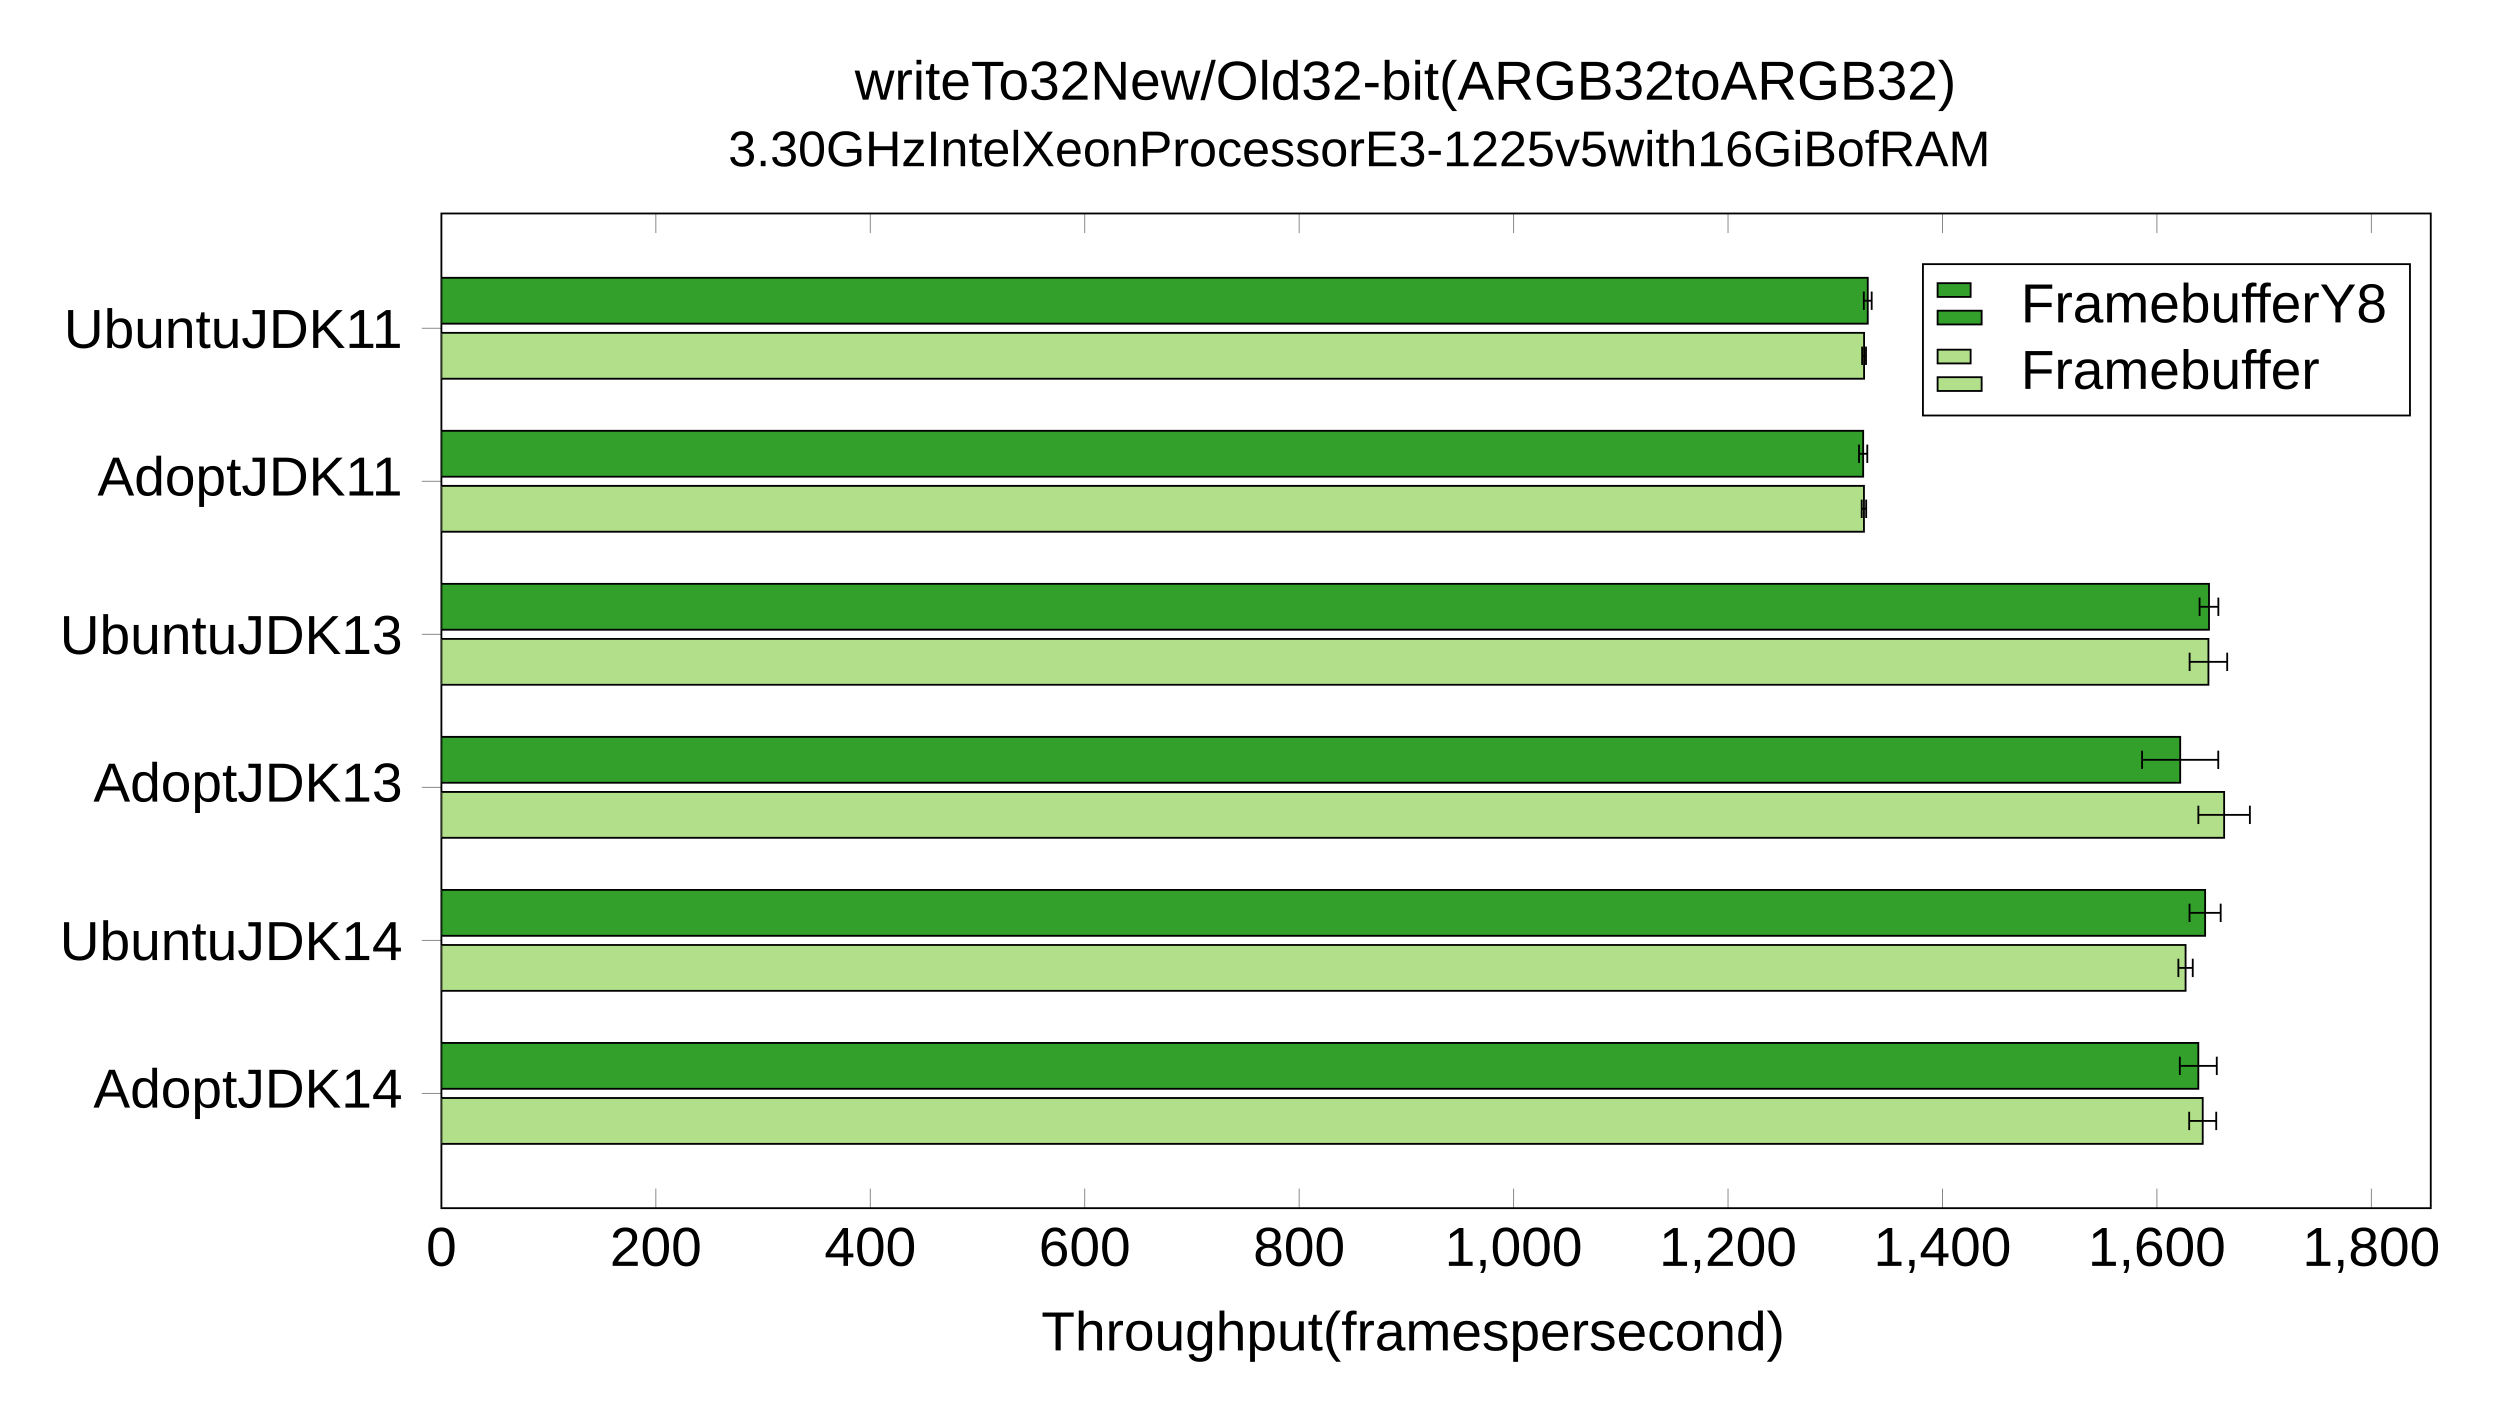
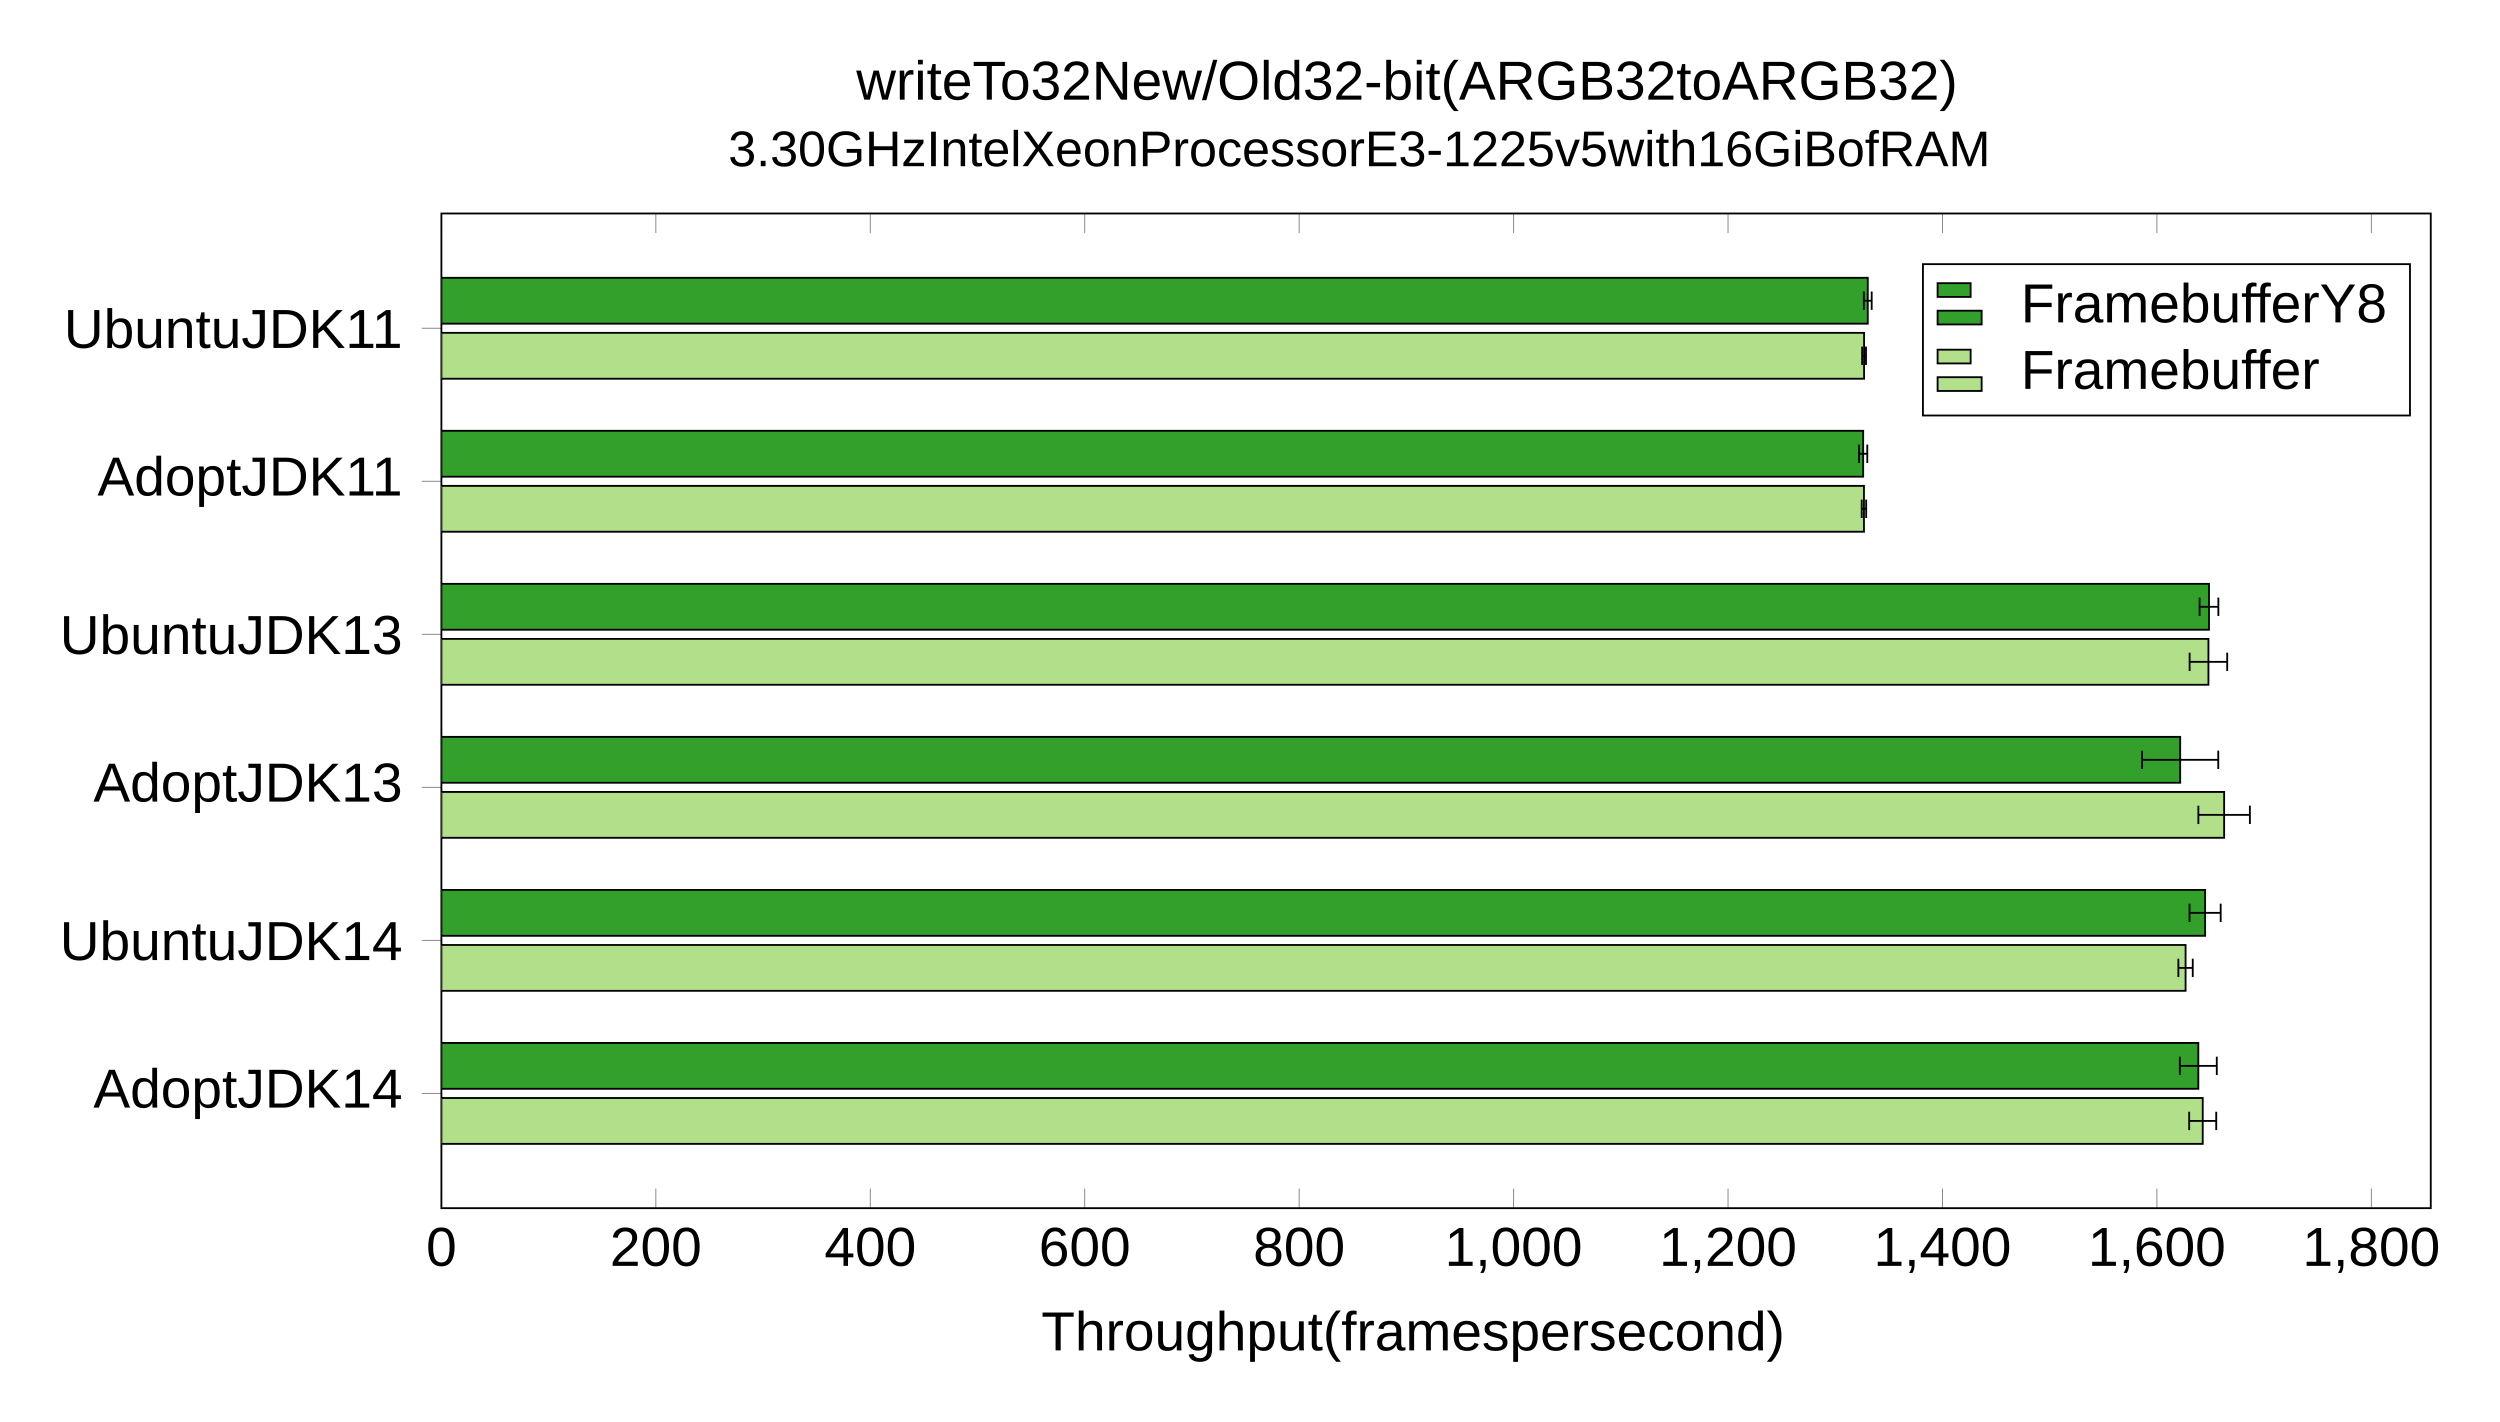
<svg xmlns="http://www.w3.org/2000/svg" height="411.625" viewBox="0 0 723.86 411.625" width="723.86">
  <clipPath id="a">
    <path d="m0 24.923h432.005v-216.003h-432.005z" />
  </clipPath>
  <g transform="matrix(1.333333 0 0 -1.333333 127.8053 95.044)">
    <path d="m0 24.923v-4.252m46.567 4.252v-4.252m46.567 4.252v-4.252m46.567 4.252v-4.252m46.567 4.252v-4.252m46.567 4.252v-4.252m46.567 4.252v-4.252m46.567 4.252v-4.252m46.567 4.252v-4.252m46.567 4.252v-4.252m-419.103-211.751v4.252m46.567-4.252v4.252m46.567-4.252v4.252m46.567-4.252v4.252m46.567-4.252v4.252m46.567-4.252v4.252m46.567-4.252v4.252m46.567-4.252v4.252m46.567-4.252v4.252m46.567-4.252v4.252" fill="none" stroke="#808080" stroke-miterlimit="10" stroke-width=".199" />
    <path d="m-4.252 0h4.252m-4.252-33.232h4.252m-4.252-33.232h4.252m-4.252-33.232h4.252m-4.252-33.232h4.252m-4.252-33.232h4.252" fill="none" stroke="#808080" stroke-miterlimit="10" stroke-width=".199" />
    <path d="m0 24.923v-216.003h432.005v216.003z" fill="none" stroke="#000" stroke-miterlimit="10" stroke-width=".399" />
    <g font-family="Arimo,Liberation Sans,Arial,sans-serif" font-size="11.955">
      <text transform="matrix(1 0 0 -1 -3.324 -203.61)">
        <tspan x="0" y="0">0</tspan>
      </text>
      <text transform="matrix(1 0 0 -1 36.593 -203.61)">
        <tspan x="0 6.649 13.299" y="0">200</tspan>
      </text>
      <text transform="matrix(1 0 0 -1 83.16 -203.61)">
        <tspan x="0 6.649 13.299" y="0">400</tspan>
      </text>
      <text transform="matrix(1 0 0 -1 129.726 -203.61)">
        <tspan x="0 6.649 13.299" y="0">600</tspan>
      </text>
      <text transform="matrix(1 0 0 -1 176.292 -203.61)">
        <tspan x="0 6.649 13.299" y="0">800</tspan>
      </text>
      <text transform="matrix(1 0 0 -1 217.874 -203.61)">
        <tspan x="0 6.649 9.971 16.62 23.27" y="0">1,000</tspan>
      </text>
      <text transform="matrix(1 0 0 -1 264.44 -203.61)">
        <tspan x="0 6.649 9.971 16.62 23.27" y="0">1,200</tspan>
      </text>
      <text transform="matrix(1 0 0 -1 311.006 -203.61)">
        <tspan x="0 6.649 9.971 16.62 23.27" y="0">1,400</tspan>
      </text>
      <text transform="matrix(1 0 0 -1 357.573 -203.61)">
        <tspan x="0 6.649 9.971 16.62 23.27" y="0">1,600</tspan>
      </text>
      <text transform="matrix(1 0 0 -1 404.139 -203.61)">
        <tspan x="0 6.649 9.971 16.62 23.27" y="0">1,800</tspan>
      </text>
      <text transform="matrix(1 0 0 -1 -81.982 -4.273)">
        <tspan x="0 8.634 15.283 21.933 28.582 31.904 38.553 44.531 53.165 61.139 66.904" y="0">UbuntuJDK11</tspan>
      </text>
      <text transform="matrix(1 0 0 -1 -74.674 -36.322)">
        <tspan x="0 7.974 14.624 21.273 27.922 31.244 37.221 45.855 53.829 59.594" y="0">AdoptJDK11</tspan>
      </text>
      <text transform="matrix(1 0 0 -1 -82.869 -70.736)">
        <tspan x="0 8.634 15.283 21.933 28.582 31.904 38.553 44.531 53.165 61.139 67.788" y="0">UbuntuJDK13</tspan>
      </text>
      <text transform="matrix(1 0 0 -1 -75.561 -102.785)">
        <tspan x="0 7.974 14.624 21.273 27.922 31.244 37.221 45.855 53.829 60.479" y="0">AdoptJDK13</tspan>
      </text>
      <text transform="matrix(1 0 0 -1 -82.869 -137.198)">
        <tspan x="0 8.634 15.283 21.933 28.582 31.904 38.553 44.531 53.165 61.139 67.788" y="0">UbuntuJDK14</tspan>
      </text>
      <text transform="matrix(1 0 0 -1 -75.561 -169.247)">
        <tspan x="0 7.974 14.624 21.273 27.922 31.244 37.221 45.855 53.829 60.479" y="0">AdoptJDK14</tspan>
      </text>
    </g>
    <g clip-path="url(#a)" stroke="#000" stroke-miterlimit="10" stroke-width=".399">
      <path d="m0-10.959h308.946v9.963h-308.946zm0-66.463h383.725v9.963h-383.725zm0-66.463h378.762v9.963h-378.762zm0 99.695h308.919v9.963h-308.919zm0-66.463h387.136v9.963h-387.136zm0-66.463h382.487v9.963h-382.487z" fill="#b2df8a" />
      <path d="m308.946-5.978h.421" fill="#b2df8a" />
      <path d="m0 1.993v-3.985" fill="none" transform="translate(309.363 -5.978)" />
      <path d="m308.946-5.978h-.421" fill="#b2df8a" />
      <path d="m0 1.993v-3.985" fill="none" transform="matrix(-1 0 0 -1 308.522 -5.977)" />
      <path d="m383.725-72.441h4.08" fill="#b2df8a" />
      <path d="m0 1.993v-3.985" fill="none" transform="translate(387.801 -72.44)" />
      <path d="m383.725-72.441h-4.08" fill="#b2df8a" />
      <path d="m0 1.993v-3.985" fill="none" transform="matrix(-1 0 0 -1 379.64 -72.441)" />
      <path d="m378.762-138.904h1.562" fill="#b2df8a" />
      <path d="m0 1.993v-3.985" fill="none" transform="translate(380.319 -138.902)" />
      <path d="m378.762-138.904h-1.562" fill="#b2df8a" />
      <path d="m0 1.993v-3.985" fill="none" transform="matrix(-1 0 0 -1 377.196 -138.903)" />
      <path d="m308.919-39.209h.485" fill="#b2df8a" />
      <path d="m0 1.993v-3.985" fill="none" transform="translate(309.4 -39.209)" />
      <path d="m308.919-39.209h-.485" fill="#b2df8a" />
      <path d="m0 1.993v-3.985" fill="none" transform="matrix(-1 0 0 -1 308.431 -39.21)" />
      <path d="m387.136-105.672h5.593" fill="#b2df8a" />
      <path d="m0 1.993v-3.985" fill="none" transform="translate(392.725 -105.671)" />
      <path d="m387.136-105.672h-5.593" fill="#b2df8a" />
      <path d="m0 1.993v-3.985" fill="none" transform="matrix(-1 0 0 -1 381.538 -105.672)" />
      <path d="m382.487-172.135h2.937" fill="#b2df8a" />
      <path d="m0 1.993v-3.985" fill="none" transform="translate(385.419 -172.133)" />
      <path d="m382.487-172.135h-2.937" fill="#b2df8a" />
      <path d="m0 1.993v-3.985" fill="none" transform="matrix(-1 0 0 -1 379.545 -172.134)" />
      <path d="m0 .996h309.746v9.963h-309.746zm0-66.463h383.847v9.963h-383.847zm0-66.463h383.007v9.963h-383.007zm0 99.695h308.749v9.963h-308.749zm0-66.463h377.593v9.963h-377.593zm0-66.463h381.529v9.963h-381.529z" fill="#33a02c" />
      <path d="m309.746 5.978h.854" fill="#33a02c" />
      <path d="m0 1.993v-3.985" fill="none" transform="translate(310.596 5.977)" />
      <path d="m309.746 5.978h-.854" fill="#33a02c" />
      <path d="m0 1.993v-3.985" fill="none" transform="matrix(-1 0 0 -1 308.888 5.978)" />
      <path d="m383.847-60.485h2.039" fill="#33a02c" />
      <path d="m0 1.993v-3.985" fill="none" transform="translate(385.881 -60.485)" />
      <path d="m383.847-60.485h-2.039" fill="#33a02c" />
      <path d="m0 1.993v-3.985" fill="none" transform="matrix(-1 0 0 -1 381.803 -60.484)" />
      <path d="m383.007-126.948h3.381" fill="#33a02c" />
      <path d="m0 1.993v-3.985" fill="none" transform="translate(386.384 -126.947)" />
      <path d="m383.007-126.948h-3.381" fill="#33a02c" />
      <path d="m0 1.993v-3.985" fill="none" transform="matrix(-1 0 0 -1 379.621 -126.948)" />
      <path d="m308.749-27.254h.898" fill="#33a02c" />
      <path d="m0 1.993v-3.985" fill="none" transform="translate(309.643 -27.254)" />
      <path d="m308.749-27.254h-.898" fill="#33a02c" />
      <path d="m0 1.993v-3.985" fill="none" transform="matrix(-1 0 0 -1 307.848 -27.253)" />
      <path d="m377.593-93.717h8.273" fill="#33a02c" />
      <path d="m0 1.993v-3.985" fill="none" transform="translate(385.86 -93.716)" />
      <path d="m377.593-93.717h-8.273" fill="#33a02c" />
      <path d="m0 1.993v-3.985" fill="none" transform="matrix(-1 0 0 -1 369.315 -93.717)" />
      <path d="m381.529-160.18h4.011" fill="#33a02c" />
      <path d="m0 1.993v-3.985" fill="none" transform="translate(385.536 -160.178)" />
      <path d="m381.529-160.18h-4.011" fill="#33a02c" />
      <path d="m0 1.993v-3.985" fill="none" transform="matrix(-1 0 0 -1 377.513 -160.179)" />
    </g>
  </g>
  <g font-family="Arimo,Liberation Sans,Arial,sans-serif">
    <text font-size="11.955" transform="matrix(1.333333 0 0 1.333333 301.5107 391.004)">
      <tspan x="0 7.302 13.952 17.933 24.582 31.232 37.881 44.531 51.18 57.83 64.462 68.443 71.764 75.746 82.395 92.354 99.003 108.304 114.954 121.603 128.908 134.885 141.535 147.512 154.162 160.811 167.461" y="0">Throughput(framespersecond)</tspan>
    </text>
-     <text font-size="11.955" transform="matrix(1.333333 0 0 1.333333 247.4787 28.86267)">
-       <tspan x="0 8.634 12.615 15.272 18.593 25.242 31.229 37.879 44.528 51.166 59.8 66.449 75.083 78.404 87.703 90.36 100.321 106.97 113.62 117.601 124.25 126.907 133.551 137.532 145.506 154.14 163.439 171.413 178.063 188.036 191.357 201.33 209.304 217.938 227.237 235.211 241.86 248.51" y="0">writeTo32New/Old32-bit(ARGB32toARGB32)</tspan>
+     <text font-size="11.955" transform="matrix(1.333333 0 0 1.333333 247.9187 28.86267)">
+       <tspan x="0 8.634 12.615 15.272 18.593 25.242 31.229 37.879 44.528 51.166 59.8 66.449 75.083 78.404 87.703 90.36 100.321 106.97 113.62 117.601 124.25 126.907 133.551 137.532 145.506 154.14 163.439 171.413 178.063 188.036 191.357 200.66 208.634 217.268 226.567 234.541 241.191 247.84" y="0">writeTo32New/Old32-bit(ARGB32toARGB32)</tspan>
    </text>
    <text font-size="10.909" transform="matrix(1.333333 0 0 1.333333 210.8587 48.12401)">
      <tspan x="0 6.068 9.098 15.166 24.255 32.74 40.619 49.106 52.137 58.204 61.235 67.303 72.759 80.036 86.103 92.171 101.271 108.548 112.18 118.248 123.703 129.77 135.225 140.679 146.747 153.401 160.678 166.745 170.378 176.446 182.513 188.581 197.681 203.136 212.236 220.115 222.539 225.569 234.659 240.727 249.827 258.312 260.736 271.045 277.113 283.176 291.055 298.331" y="0">3.30GHzIntelXeonProcessorE3-1225v5with16GiBofRAM</tspan>
    </text>
  </g>
  <path d="m321.727-18.945h105.761v32.868h-105.761z" fill="none" stroke="#000" stroke-miterlimit="10" stroke-width=".399" transform="matrix(1.333333 0 0 -1.333333 127.8053 95.044)" />
  <path d="m0-3.885h9.564v2.989h-9.564zm0 5.978h7.173v2.989h-7.173z" fill="#33a02c" stroke="#000" stroke-miterlimit="10" stroke-width=".399" transform="matrix(1.333333 0 0 -1.333333 561.02 88.76534)" />
  <text font-family="Arimo,Liberation Sans,Arial,sans-serif" font-size="11.955" transform="matrix(1.333333 0 0 1.333333 585.116 93.34534)">
    <tspan x="0 7.302 11.283 17.933 27.891 34.541 41.19 47.84 50.946 54.267 60.916 64.897 72.872" y="0">FramebufferY8</tspan>
  </text>
  <path d="m0-3.885h9.564v2.989h-9.564zm0 5.978h7.173v2.989h-7.173z" fill="#b2df8a" stroke="#000" stroke-miterlimit="10" stroke-width=".399" transform="matrix(1.333333 0 0 -1.333333 561.02 108.02)" />
  <text font-family="Arimo,Liberation Sans,Arial,sans-serif" font-size="11.955" transform="matrix(1.333333 0 0 1.333333 585.116 112.6)">
    <tspan x="0 7.302 11.283 17.933 27.891 34.541 41.19 47.84 50.946 54.267 60.916" y="0">Framebuffer</tspan>
  </text>
</svg>
